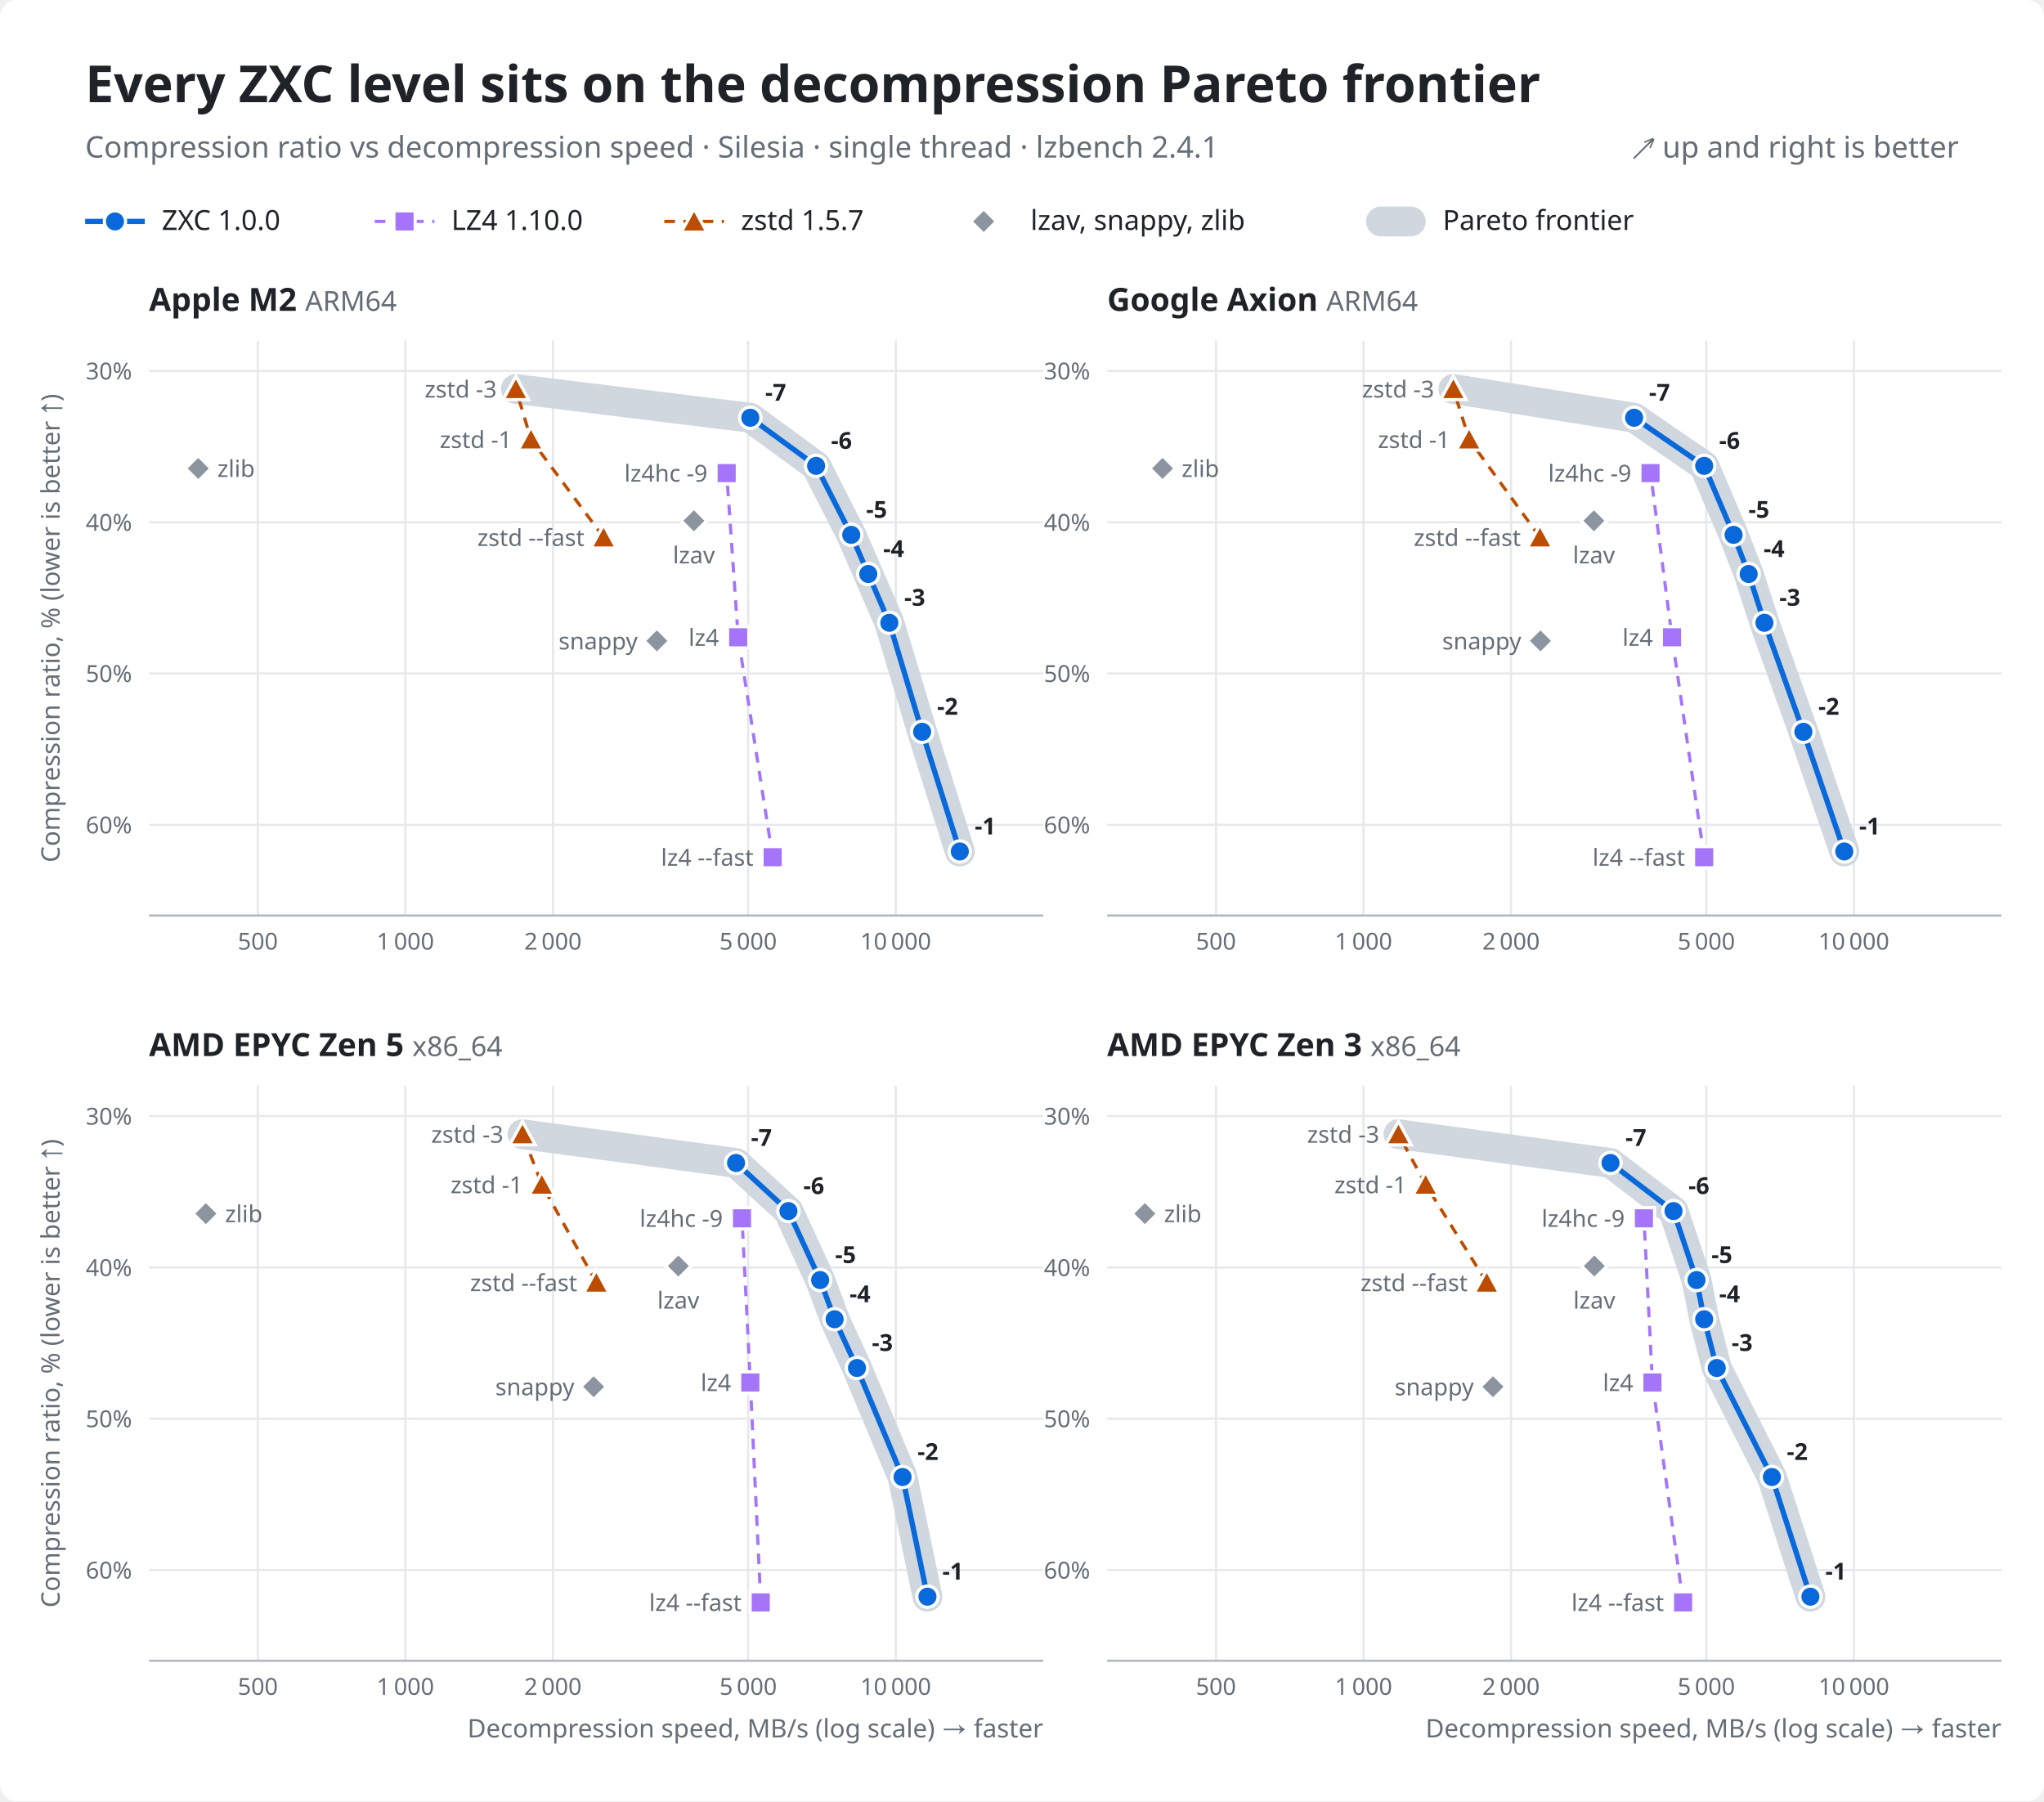
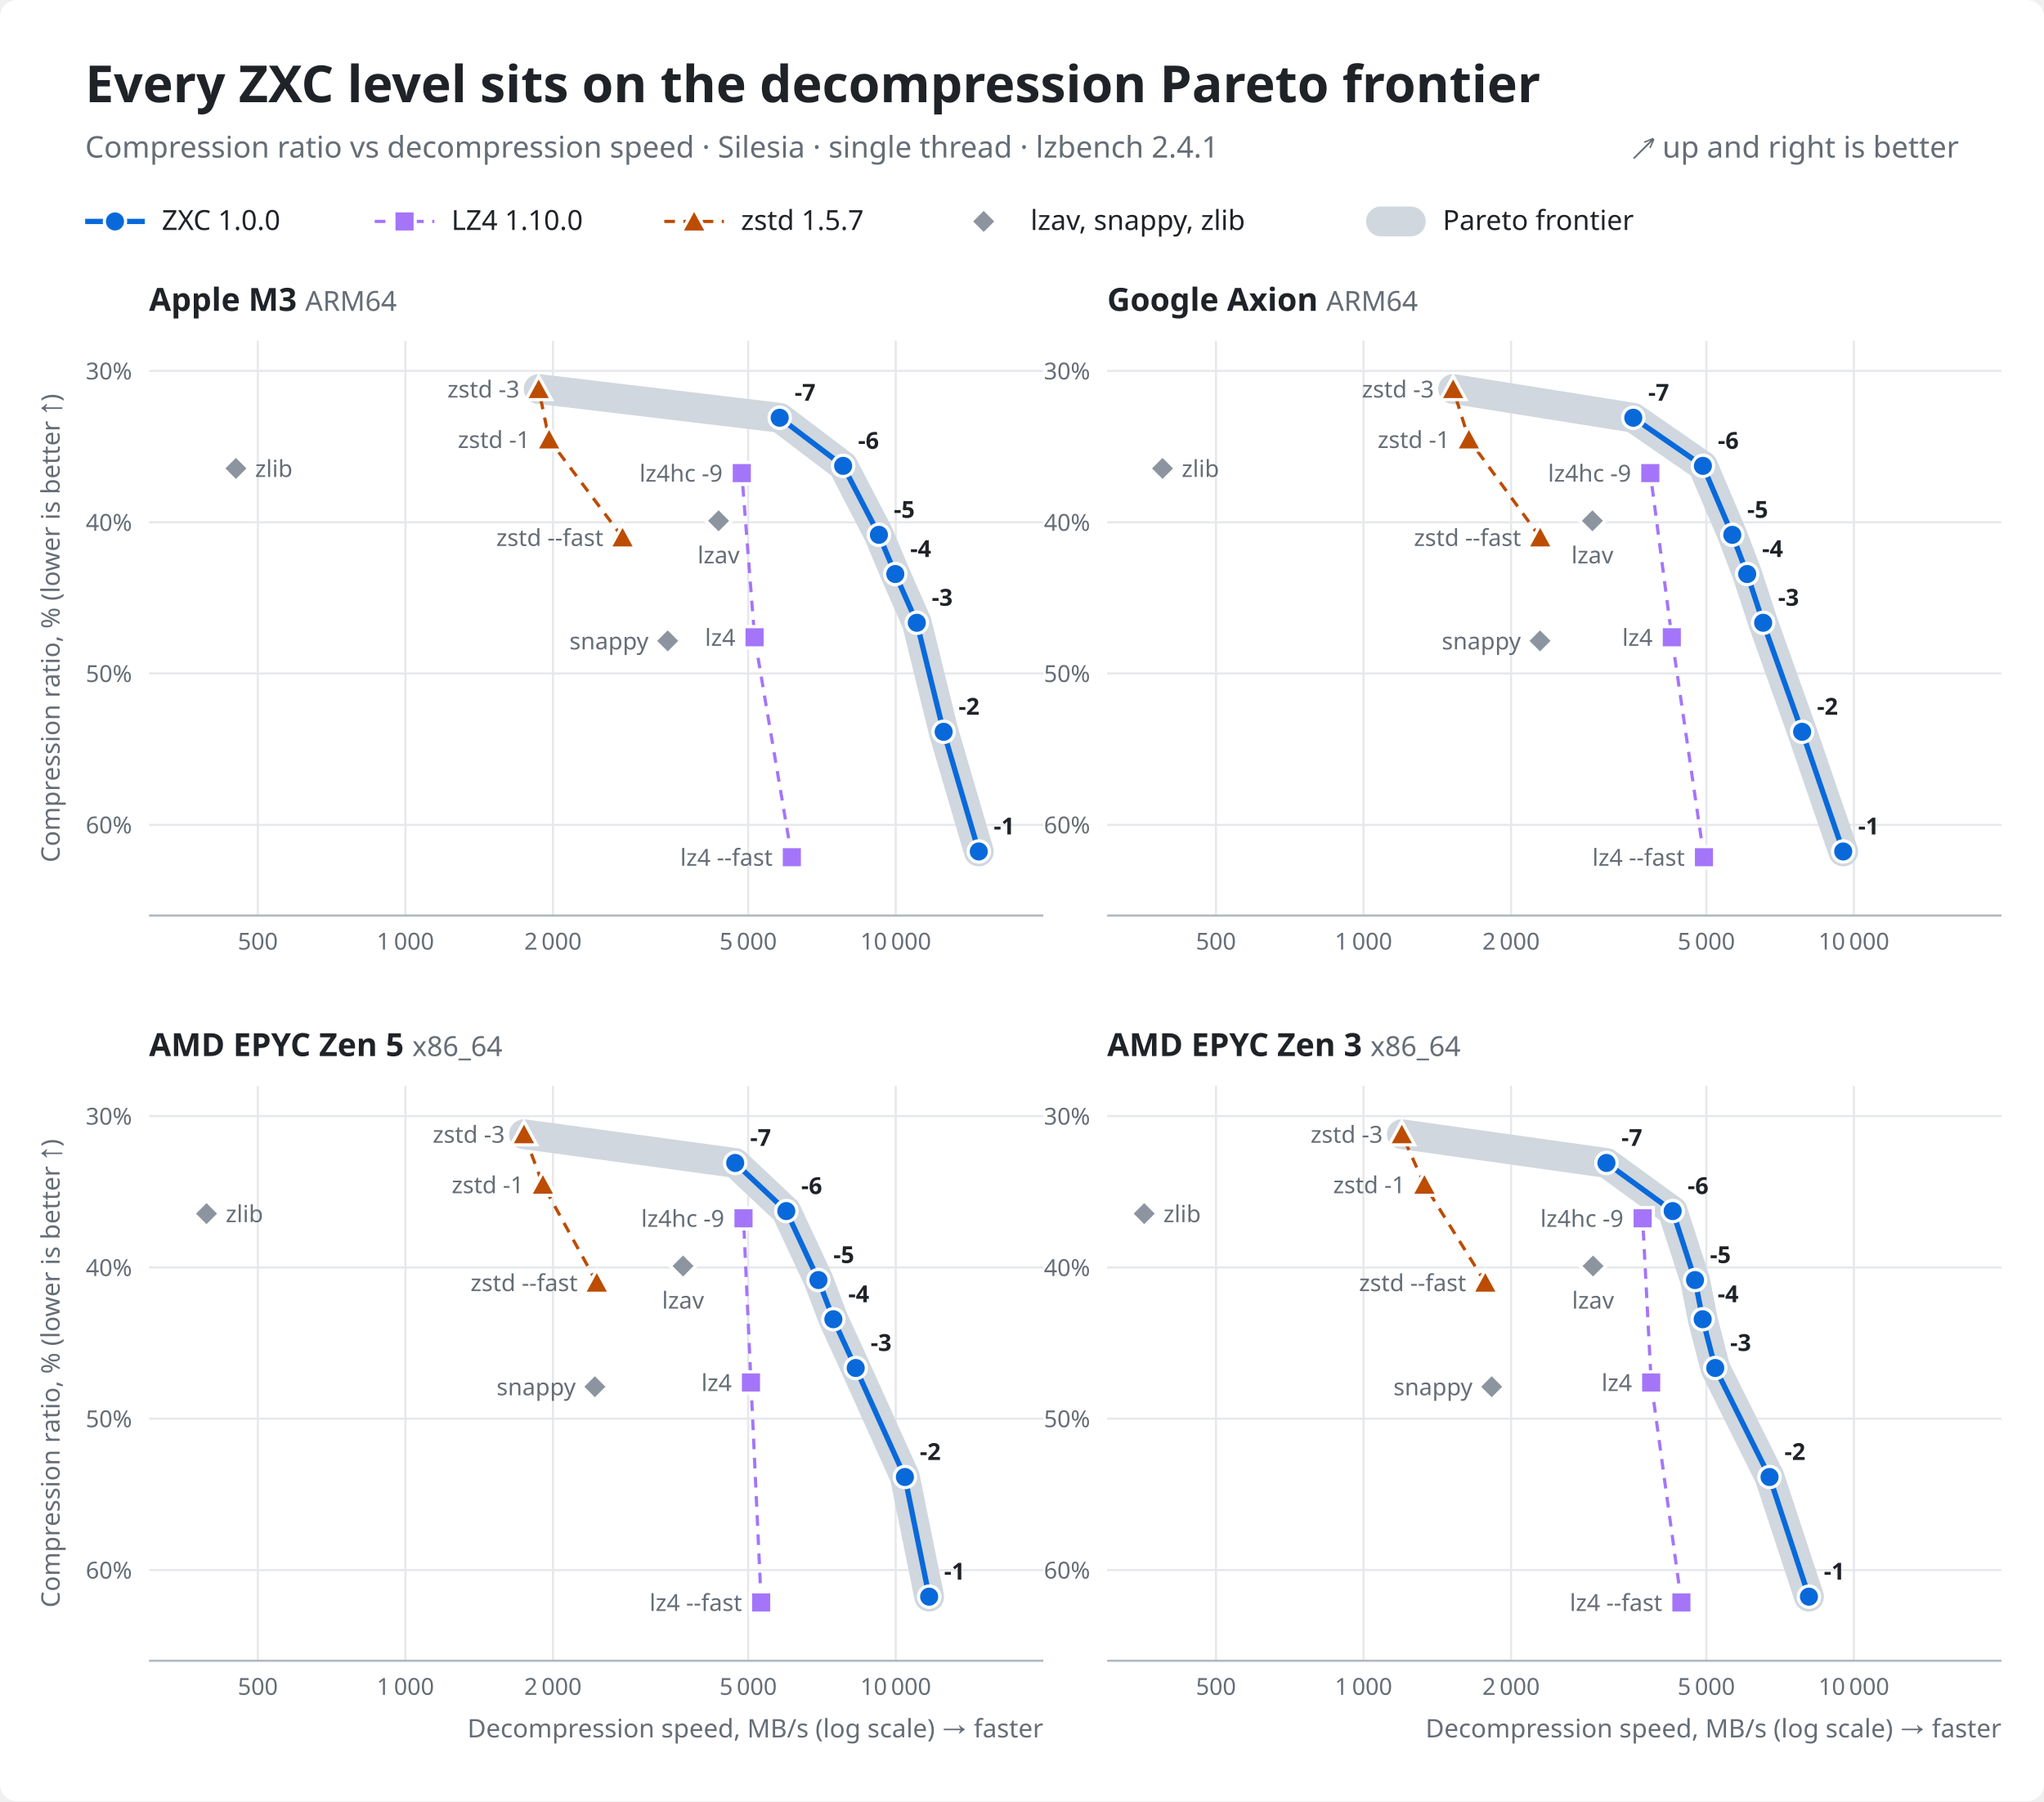
<svg xmlns="http://www.w3.org/2000/svg" viewBox="0 0 960 846" width="960" height="846" role="img" aria-label="Decompression speed versus compression ratio for ZXC, LZ4, zstd, lzav, snappy and zlib on four CPUs, with the Pareto frontier">
  <style>text{font-family:-apple-system,BlinkMacSystemFont,"Segoe UI","Noto Sans",Helvetica,Arial,sans-serif;font-size:11px}.t{font-size:24px;font-weight:700}.st{font-size:14px}.pt{font-size:15px;font-weight:600}.pa{font-size:13px;font-weight:400}.ax{font-size:12px}.b{font-weight:600}.lg{font-size:13px}.num{font-variant-numeric:tabular-nums}.grid,.axis{stroke-width:1}.ring{stroke-width:1.5}.zl{fill:none;stroke-width:2.5;stroke-linejoin:round}.vl{fill:none;stroke-width:1.5;stroke-dasharray:5 4}.ol{fill:none;stroke-width:1.5;stroke-dasharray:5 4}.fr{fill:none;stroke-width:14;stroke-linejoin:round;stroke-linecap:round}.bg{fill:#ffffff}text{fill:#1f2328}.mu{fill:#656d76}.grid{stroke:#e6e8eb}.axis{stroke:#afb8c1}.zl{stroke:#0969da}.zp{fill:#0969da}.gp{fill:#8c959f}.ol{stroke:#bc4c00}.op{fill:#bc4c00}.ring{stroke:#ffffff}.fr{stroke:#d0d7de}.vp{fill:#a475f9}.vl{stroke:#a475f9}@media (prefers-color-scheme:dark){.bg{fill:#0d1117}text{fill:#e6edf3}.mu{fill:#8d96a0}.grid{stroke:#21262d}.axis{stroke:#3d444d}.zl{stroke:#4493f8}.zp{fill:#4493f8}.gp{fill:#6e7681}.ol{stroke:#db6d28}.op{fill:#db6d28}.ring{stroke:#0d1117}.fr{stroke:#30363d}.vp{fill:#bc8cff}.vl{stroke:#bc8cff}}.m{text-anchor:middle}.e{text-anchor:end}</style>
  <rect class="bg" width="960" height="846" rx="8" />
  <text x="40" y="48" class="t">Every ZXC level sits on the decompression Pareto frontier</text>
  <text x="40" y="74" class="st mu">Compression ratio vs decompression speed · Silesia · single thread · lzbench 2.4.1</text>
  <text x="920" y="74" class="st mu e">↗ up and right is better</text>
  <path class="zl" d="M40 104h28" />
  <circle class="zp ring" cx="54" cy="104" r="5" />
  <text x="76" y="108" class="lg">ZXC 1.0.0</text>
  <path class="vl" d="M176 104h28" />
  <rect class="vp ring" x="185" y="99" width="10" height="10" />
  <text x="212" y="108" class="lg">LZ4 1.10.0</text>
  <path class="ol" d="M312 104h28" />
  <path class="op ring" d="M326 98l6 11h-12z" />
  <text x="348" y="108" class="lg">zstd 1.5.7</text>
  <path class="gp ring" d="M462 98l6 6l-6 6l-6-6z" />
  <text x="484" y="108" class="lg">lzav, snappy, zlib</text>
  <path class="fr" d="M648.6 104h14" />
  <text x="677.6" y="108" class="lg">Pareto frontier</text>
  <path class="grid" d="M121.1 160v270" />
  <text x="121.1" y="446" class="mu num m">500</text>
  <path class="grid" d="M190.4 160v270" />
  <text x="190.4" y="446" class="mu num m">1 000</text>
  <path class="grid" d="M259.7 160v270" />
  <text x="259.7" y="446" class="mu num m">2 000</text>
  <path class="grid" d="M351.4 160v270" />
  <text x="351.4" y="446" class="mu num m">5 000</text>
  <path class="grid" d="M420.7 160v270" />
  <text x="420.7" y="446" class="mu num m">10 000</text>
  <path class="grid" d="M70 174.2h420" />
  <text x="62" y="178.2" class="mu num e">30%</text>
  <path class="grid" d="M70 245.3h420" />
  <text x="62" y="249.3" class="mu num e">40%</text>
  <path class="grid" d="M70 316.3h420" />
  <text x="62" y="320.3" class="mu num e">50%</text>
  <path class="grid" d="M70 387.4h420" />
  <text x="62" y="391.4" class="mu num e">60%</text>
  <path class="axis" d="M70 430h420" />
  <text class="ax mu m" transform="translate(28 295) rotate(-90)">Compression ratio, % (lower is better ↑)</text>
-   <text x="70" y="146" class="pt">Apple M2 <tspan class="pa mu">ARM64</tspan>
-   </text>
-   <polyline class="fr" points="450.8,399.9 433.1,343.7 417.7,292.5 407.8,269.6 399.8,251.2 383.3,218.8 352.4,196.2 242.3,182.7" />
-   <polyline class="vl" points="362.9,402.6 346.7,299.3 341.3,222.2" />
-   <rect class="vp ring" x="357.9" y="397.6" width="10" height="10" />
-   <text x="353.9" y="406.6" class="mu e">lz4 --fast</text>
-   <rect class="vp ring" x="341.7" y="294.3" width="10" height="10" />
-   <text x="337.7" y="303.3" class="mu e">lz4</text>
-   <rect class="vp ring" x="336.3" y="217.2" width="10" height="10" />
-   <text x="332.3" y="226.2" class="mu e">lz4hc -9</text>
-   <polyline class="ol" points="283.5,252.4 249.4,206.4 242.3,182.7" />
-   <path class="op ring" d="M283.5 246.4l6 11h-12z" />
-   <text x="274.5" y="256.4" class="mu e">zstd --fast</text>
-   <path class="op ring" d="M249.4 200.4l6 11h-12z" />
-   <text x="240.4" y="210.4" class="mu e">zstd -1</text>
-   <path class="op ring" d="M242.3 176.7l6 11h-12z" />
-   <text x="233.3" y="186.7" class="mu e">zstd -3</text>
-   <path class="gp ring" d="M325.9 238.6l6 6l-6 6l-6-6z" />
-   <text x="325.9" y="264.6" class="mu m">lzav</text>
-   <path class="gp ring" d="M308.5 295l6 6l-6 6l-6-6z" />
-   <text x="299.5" y="305" class="mu e">snappy</text>
-   <path class="gp ring" d="M93.1 214l6 6l-6 6l-6-6z" />
-   <text x="102.1" y="224" class="mu">zlib</text>
-   <polyline class="zl" points="450.8,399.9 433.1,343.7 417.7,292.5 407.8,269.6 399.8,251.2 383.3,218.8 352.4,196.2" />
-   <circle class="zp ring" cx="450.8" cy="399.9" r="5" />
-   <text x="457.8" y="391.9" class="b">-1</text>
-   <circle class="zp ring" cx="433.1" cy="343.7" r="5" />
-   <text x="440.1" y="335.7" class="b">-2</text>
-   <circle class="zp ring" cx="417.7" cy="292.5" r="5" />
-   <text x="424.7" y="284.5" class="b">-3</text>
-   <circle class="zp ring" cx="407.8" cy="269.6" r="5" />
-   <text x="414.8" y="261.6" class="b">-4</text>
-   <circle class="zp ring" cx="399.8" cy="251.2" r="5" />
-   <text x="406.8" y="243.2" class="b">-5</text>
-   <circle class="zp ring" cx="383.3" cy="218.8" r="5" />
-   <text x="390.3" y="210.8" class="b">-6</text>
-   <circle class="zp ring" cx="352.4" cy="196.2" r="5" />
-   <text x="359.4" y="188.2" class="b">-7</text>
+   <text x="70" y="146" class="pt">Apple M3 <tspan class="pa mu">ARM64</tspan>
+   </text>
+   <polyline class="fr" points="459.7,399.9 443.2,343.7 430.6,292.5 420.5,269.6 412.8,251.2 396,218.8 366.2,196.2 253,182.7" />
+   <polyline class="vl" points="371.9,402.6 354.4,299.3 348.4,222.2" />
+   <rect class="vp ring" x="366.9" y="397.6" width="10" height="10" />
+   <text x="362.9" y="406.6" class="mu e">lz4 --fast</text>
+   <rect class="vp ring" x="349.4" y="294.3" width="10" height="10" />
+   <text x="345.4" y="303.3" class="mu e">lz4</text>
+   <rect class="vp ring" x="343.4" y="217.2" width="10" height="10" />
+   <text x="339.4" y="226.2" class="mu e">lz4hc -9</text>
+   <polyline class="ol" points="292.4,252.4 257.9,206.4 253,182.7" />
+   <path class="op ring" d="M292.4 246.4l6 11h-12z" />
+   <text x="283.4" y="256.4" class="mu e">zstd --fast</text>
+   <path class="op ring" d="M257.9 200.4l6 11h-12z" />
+   <text x="248.9" y="210.4" class="mu e">zstd -1</text>
+   <path class="op ring" d="M253 176.7l6 11h-12z" />
+   <text x="244" y="186.7" class="mu e">zstd -3</text>
+   <path class="gp ring" d="M337.5 238.6l6 6l-6 6l-6-6z" />
+   <text x="337.5" y="264.6" class="mu m">lzav</text>
+   <path class="gp ring" d="M313.6 295l6 6l-6 6l-6-6z" />
+   <text x="304.6" y="305" class="mu e">snappy</text>
+   <path class="gp ring" d="M110.8 214l6 6l-6 6l-6-6z" />
+   <text x="119.8" y="224" class="mu">zlib</text>
+   <polyline class="zl" points="459.7,399.9 443.2,343.7 430.6,292.5 420.5,269.6 412.8,251.2 396,218.8 366.2,196.2" />
+   <circle class="zp ring" cx="459.7" cy="399.9" r="5" />
+   <text x="466.7" y="391.9" class="b">-1</text>
+   <circle class="zp ring" cx="443.2" cy="343.7" r="5" />
+   <text x="450.2" y="335.7" class="b">-2</text>
+   <circle class="zp ring" cx="430.6" cy="292.5" r="5" />
+   <text x="437.6" y="284.5" class="b">-3</text>
+   <circle class="zp ring" cx="420.5" cy="269.6" r="5" />
+   <text x="427.5" y="261.6" class="b">-4</text>
+   <circle class="zp ring" cx="412.8" cy="251.2" r="5" />
+   <text x="419.8" y="243.2" class="b">-5</text>
+   <circle class="zp ring" cx="396" cy="218.8" r="5" />
+   <text x="403" y="210.8" class="b">-6</text>
+   <circle class="zp ring" cx="366.2" cy="196.2" r="5" />
+   <text x="373.2" y="188.2" class="b">-7</text>
  <path class="grid" d="M571.1 160v270" />
  <text x="571.1" y="446" class="mu num m">500</text>
  <path class="grid" d="M640.4 160v270" />
  <text x="640.4" y="446" class="mu num m">1 000</text>
  <path class="grid" d="M709.7 160v270" />
  <text x="709.7" y="446" class="mu num m">2 000</text>
  <path class="grid" d="M801.4 160v270" />
  <text x="801.4" y="446" class="mu num m">5 000</text>
  <path class="grid" d="M870.7 160v270" />
  <text x="870.7" y="446" class="mu num m">10 000</text>
  <path class="grid" d="M520 174.2h420" />
  <text x="512" y="178.2" class="mu num e">30%</text>
  <path class="grid" d="M520 245.3h420" />
  <text x="512" y="249.3" class="mu num e">40%</text>
  <path class="grid" d="M520 316.3h420" />
  <text x="512" y="320.3" class="mu num e">50%</text>
  <path class="grid" d="M520 387.4h420" />
  <text x="512" y="391.4" class="mu num e">60%</text>
  <path class="axis" d="M520 430h420" />
  <text x="520" y="146" class="pt">Google Axion <tspan class="pa mu">ARM64</tspan>
  </text>
-   <polyline class="fr" points="866.2,399.9 847,343.7 828.7,292.5 821.3,269.6 814.2,251.2 800.4,218.8 767.5,196.2 682.6,182.7" />
-   <polyline class="vl" points="800.4,402.6 785.3,299.3 775.2,222.2" />
-   <rect class="vp ring" x="795.4" y="397.6" width="10" height="10" />
-   <text x="791.4" y="406.6" class="mu e">lz4 --fast</text>
-   <rect class="vp ring" x="780.3" y="294.3" width="10" height="10" />
-   <text x="776.3" y="303.3" class="mu e">lz4</text>
-   <rect class="vp ring" x="770.2" y="217.2" width="10" height="10" />
-   <text x="766.2" y="226.2" class="mu e">lz4hc -9</text>
-   <polyline class="ol" points="723.3,252.4 690,206.4 682.6,182.7" />
-   <path class="op ring" d="M723.3 246.4l6 11h-12z" />
-   <text x="714.3" y="256.4" class="mu e">zstd --fast</text>
-   <path class="op ring" d="M690 200.4l6 11h-12z" />
-   <text x="681" y="210.4" class="mu e">zstd -1</text>
-   <path class="op ring" d="M682.6 176.7l6 11h-12z" />
-   <text x="673.6" y="186.7" class="mu e">zstd -3</text>
-   <path class="gp ring" d="M748.6 238.6l6 6l-6 6l-6-6z" />
-   <text x="748.6" y="264.6" class="mu m">lzav</text>
-   <path class="gp ring" d="M723.5 295l6 6l-6 6l-6-6z" />
-   <text x="714.5" y="305" class="mu e">snappy</text>
+   <polyline class="fr" points="865.7,399.9 846.4,343.7 828.1,292.5 820.6,269.6 813.6,251.2 799.8,218.8 767.1,196.2 682.5,182.7" />
+   <polyline class="vl" points="800.3,402.6 785.2,299.3 775.1,222.2" />
+   <rect class="vp ring" x="795.3" y="397.6" width="10" height="10" />
+   <text x="791.3" y="406.6" class="mu e">lz4 --fast</text>
+   <rect class="vp ring" x="780.2" y="294.3" width="10" height="10" />
+   <text x="776.2" y="303.3" class="mu e">lz4</text>
+   <rect class="vp ring" x="770.1" y="217.2" width="10" height="10" />
+   <text x="766.1" y="226.2" class="mu e">lz4hc -9</text>
+   <polyline class="ol" points="723.4,252.4 689.9,206.4 682.5,182.7" />
+   <path class="op ring" d="M723.4 246.4l6 11h-12z" />
+   <text x="714.4" y="256.4" class="mu e">zstd --fast</text>
+   <path class="op ring" d="M689.9 200.4l6 11h-12z" />
+   <text x="680.9" y="210.4" class="mu e">zstd -1</text>
+   <path class="op ring" d="M682.5 176.7l6 11h-12z" />
+   <text x="673.5" y="186.7" class="mu e">zstd -3</text>
+   <path class="gp ring" d="M747.9 238.6l6 6l-6 6l-6-6z" />
+   <text x="747.9" y="264.6" class="mu m">lzav</text>
+   <path class="gp ring" d="M723.3 295l6 6l-6 6l-6-6z" />
+   <text x="714.3" y="305" class="mu e">snappy</text>
  <path class="gp ring" d="M546 214l6 6l-6 6l-6-6z" />
  <text x="555" y="224" class="mu">zlib</text>
-   <polyline class="zl" points="866.2,399.9 847,343.7 828.7,292.5 821.3,269.6 814.2,251.2 800.4,218.8 767.5,196.2" />
-   <circle class="zp ring" cx="866.2" cy="399.9" r="5" />
-   <text x="873.2" y="391.9" class="b">-1</text>
-   <circle class="zp ring" cx="847" cy="343.7" r="5" />
-   <text x="854" y="335.7" class="b">-2</text>
-   <circle class="zp ring" cx="828.7" cy="292.5" r="5" />
-   <text x="835.7" y="284.5" class="b">-3</text>
-   <circle class="zp ring" cx="821.3" cy="269.6" r="5" />
-   <text x="828.3" y="261.6" class="b">-4</text>
-   <circle class="zp ring" cx="814.2" cy="251.2" r="5" />
-   <text x="821.2" y="243.2" class="b">-5</text>
-   <circle class="zp ring" cx="800.4" cy="218.8" r="5" />
-   <text x="807.4" y="210.8" class="b">-6</text>
-   <circle class="zp ring" cx="767.5" cy="196.2" r="5" />
-   <text x="774.5" y="188.2" class="b">-7</text>
+   <polyline class="zl" points="865.7,399.9 846.4,343.7 828.1,292.5 820.6,269.6 813.6,251.2 799.8,218.8 767.1,196.2" />
+   <circle class="zp ring" cx="865.7" cy="399.9" r="5" />
+   <text x="872.7" y="391.9" class="b">-1</text>
+   <circle class="zp ring" cx="846.4" cy="343.7" r="5" />
+   <text x="853.4" y="335.7" class="b">-2</text>
+   <circle class="zp ring" cx="828.1" cy="292.5" r="5" />
+   <text x="835.1" y="284.5" class="b">-3</text>
+   <circle class="zp ring" cx="820.6" cy="269.6" r="5" />
+   <text x="827.6" y="261.6" class="b">-4</text>
+   <circle class="zp ring" cx="813.6" cy="251.2" r="5" />
+   <text x="820.6" y="243.2" class="b">-5</text>
+   <circle class="zp ring" cx="799.8" cy="218.8" r="5" />
+   <text x="806.8" y="210.8" class="b">-6</text>
+   <circle class="zp ring" cx="767.1" cy="196.2" r="5" />
+   <text x="774.1" y="188.2" class="b">-7</text>
  <path class="grid" d="M121.1 510v270" />
  <text x="121.1" y="796" class="mu num m">500</text>
  <path class="grid" d="M190.4 510v270" />
  <text x="190.4" y="796" class="mu num m">1 000</text>
  <path class="grid" d="M259.7 510v270" />
  <text x="259.7" y="796" class="mu num m">2 000</text>
  <path class="grid" d="M351.4 510v270" />
  <text x="351.4" y="796" class="mu num m">5 000</text>
  <path class="grid" d="M420.7 510v270" />
  <text x="420.7" y="796" class="mu num m">10 000</text>
  <path class="grid" d="M70 524.2h420" />
  <text x="62" y="528.2" class="mu num e">30%</text>
  <path class="grid" d="M70 595.3h420" />
  <text x="62" y="599.3" class="mu num e">40%</text>
  <path class="grid" d="M70 666.3h420" />
  <text x="62" y="670.3" class="mu num e">50%</text>
  <path class="grid" d="M70 737.4h420" />
  <text x="62" y="741.4" class="mu num e">60%</text>
  <path class="axis" d="M70 780h420" />
  <text class="ax mu m" transform="translate(28 645) rotate(-90)">Compression ratio, % (lower is better ↑)</text>
  <text x="490" y="816" class="ax mu e">Decompression speed, MB/s (log scale) → faster</text>
  <text x="70" y="496" class="pt">AMD EPYC Zen 5 <tspan class="pa mu">x86_64</tspan>
  </text>
-   <polyline class="fr" points="435.6,749.9 423.9,693.7 402.5,642.5 392,619.6 385.2,601.2 370.3,568.8 345.7,546.2 245.4,532.7" />
-   <polyline class="vl" points="357.3,752.6 352.4,649.3 348.5,572.2" />
-   <rect class="vp ring" x="352.3" y="747.6" width="10" height="10" />
-   <text x="348.3" y="756.6" class="mu e">lz4 --fast</text>
-   <rect class="vp ring" x="347.4" y="644.3" width="10" height="10" />
-   <text x="343.4" y="653.3" class="mu e">lz4</text>
-   <rect class="vp ring" x="343.5" y="567.2" width="10" height="10" />
-   <text x="339.5" y="576.2" class="mu e">lz4hc -9</text>
-   <polyline class="ol" points="280.1,602.4 254.5,556.4 245.4,532.7" />
-   <path class="op ring" d="M280.1 596.4l6 11h-12z" />
-   <text x="271.1" y="606.4" class="mu e">zstd --fast</text>
-   <path class="op ring" d="M254.5 550.4l6 11h-12z" />
-   <text x="245.5" y="560.4" class="mu e">zstd -1</text>
-   <path class="op ring" d="M245.4 526.7l6 11h-12z" />
-   <text x="236.4" y="536.7" class="mu e">zstd -3</text>
-   <path class="gp ring" d="M318.6 588.6l6 6l-6 6l-6-6z" />
-   <text x="318.6" y="614.6" class="mu m">lzav</text>
-   <path class="gp ring" d="M278.8 645.3l6 6l-6 6l-6-6z" />
-   <text x="269.8" y="655.3" class="mu e">snappy</text>
-   <path class="gp ring" d="M96.7 564l6 6l-6 6l-6-6z" />
-   <text x="105.7" y="574" class="mu">zlib</text>
-   <polyline class="zl" points="435.6,749.9 423.9,693.7 402.5,642.5 392,619.6 385.2,601.2 370.3,568.8 345.7,546.2" />
-   <circle class="zp ring" cx="435.6" cy="749.9" r="5" />
-   <text x="442.6" y="741.9" class="b">-1</text>
-   <circle class="zp ring" cx="423.9" cy="693.7" r="5" />
-   <text x="430.9" y="685.7" class="b">-2</text>
-   <circle class="zp ring" cx="402.5" cy="642.5" r="5" />
-   <text x="409.5" y="634.5" class="b">-3</text>
-   <circle class="zp ring" cx="392" cy="619.6" r="5" />
-   <text x="399" y="611.6" class="b">-4</text>
-   <circle class="zp ring" cx="385.2" cy="601.2" r="5" />
-   <text x="392.2" y="593.2" class="b">-5</text>
-   <circle class="zp ring" cx="370.3" cy="568.8" r="5" />
-   <text x="377.3" y="560.8" class="b">-6</text>
-   <circle class="zp ring" cx="345.7" cy="546.2" r="5" />
-   <text x="352.7" y="538.2" class="b">-7</text>
+   <polyline class="fr" points="436.4,749.9 425,693.7 401.9,642.5 391.4,619.6 384.4,601.2 369.3,568.8 345.3,546.2 246.1,532.7" />
+   <polyline class="vl" points="357.5,752.6 352.7,649.3 349.2,572.2" />
+   <rect class="vp ring" x="352.5" y="747.6" width="10" height="10" />
+   <text x="348.5" y="756.6" class="mu e">lz4 --fast</text>
+   <rect class="vp ring" x="347.7" y="644.3" width="10" height="10" />
+   <text x="343.7" y="653.3" class="mu e">lz4</text>
+   <rect class="vp ring" x="344.2" y="567.2" width="10" height="10" />
+   <text x="340.2" y="576.2" class="mu e">lz4hc -9</text>
+   <polyline class="ol" points="280.3,602.4 255,556.4 246.1,532.7" />
+   <path class="op ring" d="M280.3 596.4l6 11h-12z" />
+   <text x="271.3" y="606.4" class="mu e">zstd --fast</text>
+   <path class="op ring" d="M255 550.4l6 11h-12z" />
+   <text x="246" y="560.4" class="mu e">zstd -1</text>
+   <path class="op ring" d="M246.1 526.7l6 11h-12z" />
+   <text x="237.1" y="536.7" class="mu e">zstd -3</text>
+   <path class="gp ring" d="M320.8 588.6l6 6l-6 6l-6-6z" />
+   <text x="320.8" y="614.6" class="mu m">lzav</text>
+   <path class="gp ring" d="M279.4 645.3l6 6l-6 6l-6-6z" />
+   <text x="270.4" y="655.3" class="mu e">snappy</text>
+   <path class="gp ring" d="M97 564l6 6l-6 6l-6-6z" />
+   <text x="106" y="574" class="mu">zlib</text>
+   <polyline class="zl" points="436.4,749.9 425,693.7 401.9,642.5 391.4,619.6 384.4,601.2 369.3,568.8 345.3,546.2" />
+   <circle class="zp ring" cx="436.4" cy="749.9" r="5" />
+   <text x="443.4" y="741.9" class="b">-1</text>
+   <circle class="zp ring" cx="425" cy="693.7" r="5" />
+   <text x="432" y="685.7" class="b">-2</text>
+   <circle class="zp ring" cx="401.9" cy="642.5" r="5" />
+   <text x="408.9" y="634.5" class="b">-3</text>
+   <circle class="zp ring" cx="391.4" cy="619.6" r="5" />
+   <text x="398.4" y="611.6" class="b">-4</text>
+   <circle class="zp ring" cx="384.4" cy="601.2" r="5" />
+   <text x="391.4" y="593.2" class="b">-5</text>
+   <circle class="zp ring" cx="369.3" cy="568.8" r="5" />
+   <text x="376.3" y="560.8" class="b">-6</text>
+   <circle class="zp ring" cx="345.3" cy="546.2" r="5" />
+   <text x="352.3" y="538.2" class="b">-7</text>
  <path class="grid" d="M571.1 510v270" />
  <text x="571.1" y="796" class="mu num m">500</text>
  <path class="grid" d="M640.4 510v270" />
  <text x="640.4" y="796" class="mu num m">1 000</text>
  <path class="grid" d="M709.7 510v270" />
  <text x="709.7" y="796" class="mu num m">2 000</text>
  <path class="grid" d="M801.4 510v270" />
  <text x="801.4" y="796" class="mu num m">5 000</text>
  <path class="grid" d="M870.7 510v270" />
  <text x="870.7" y="796" class="mu num m">10 000</text>
  <path class="grid" d="M520 524.2h420" />
  <text x="512" y="528.2" class="mu num e">30%</text>
  <path class="grid" d="M520 595.3h420" />
  <text x="512" y="599.3" class="mu num e">40%</text>
  <path class="grid" d="M520 666.3h420" />
  <text x="512" y="670.3" class="mu num e">50%</text>
  <path class="grid" d="M520 737.4h420" />
  <text x="512" y="741.4" class="mu num e">60%</text>
  <path class="axis" d="M520 780h420" />
  <text x="940" y="816" class="ax mu e">Decompression speed, MB/s (log scale) → faster</text>
  <text x="520" y="496" class="pt">AMD EPYC Zen 3 <tspan class="pa mu">x86_64</tspan>
  </text>
-   <polyline class="fr" points="850.3,749.9 832.2,693.7 806.3,642.5 800.4,619.6 796.8,601.2 786,568.8 756.4,546.2 656.8,532.7" />
-   <polyline class="vl" points="790.5,752.6 776.1,649.3 772.1,572.2" />
-   <rect class="vp ring" x="785.5" y="747.6" width="10" height="10" />
-   <text x="781.5" y="756.6" class="mu e">lz4 --fast</text>
-   <rect class="vp ring" x="771.1" y="644.3" width="10" height="10" />
-   <text x="767.1" y="653.3" class="mu e">lz4</text>
-   <rect class="vp ring" x="767.1" y="567.2" width="10" height="10" />
-   <text x="763.1" y="576.2" class="mu e">lz4hc -9</text>
-   <polyline class="ol" points="698.3,602.4 669.6,556.4 656.8,532.7" />
-   <path class="op ring" d="M698.3 596.4l6 11h-12z" />
-   <text x="689.3" y="606.4" class="mu e">zstd --fast</text>
-   <path class="op ring" d="M669.6 550.4l6 11h-12z" />
-   <text x="660.6" y="560.4" class="mu e">zstd -1</text>
-   <path class="op ring" d="M656.8 526.7l6 11h-12z" />
-   <text x="647.8" y="536.7" class="mu e">zstd -3</text>
-   <path class="gp ring" d="M748.8 588.6l6 6l-6 6l-6-6z" />
-   <text x="748.8" y="614.6" class="mu m">lzav</text>
-   <path class="gp ring" d="M701.2 645.3l6 6l-6 6l-6-6z" />
-   <text x="692.2" y="655.3" class="mu e">snappy</text>
-   <path class="gp ring" d="M537.7 564l6 6l-6 6l-6-6z" />
-   <text x="546.7" y="574" class="mu">zlib</text>
-   <polyline class="zl" points="850.3,749.9 832.2,693.7 806.3,642.5 800.4,619.6 796.8,601.2 786,568.8 756.4,546.2" />
-   <circle class="zp ring" cx="850.3" cy="749.9" r="5" />
-   <text x="857.3" y="741.9" class="b">-1</text>
-   <circle class="zp ring" cx="832.2" cy="693.7" r="5" />
-   <text x="839.2" y="685.7" class="b">-2</text>
-   <circle class="zp ring" cx="806.3" cy="642.5" r="5" />
-   <text x="813.3" y="634.5" class="b">-3</text>
-   <circle class="zp ring" cx="800.4" cy="619.6" r="5" />
-   <text x="807.4" y="611.6" class="b">-4</text>
-   <circle class="zp ring" cx="796.8" cy="601.2" r="5" />
-   <text x="803.8" y="593.2" class="b">-5</text>
-   <circle class="zp ring" cx="786" cy="568.8" r="5" />
-   <text x="793" y="560.8" class="b">-6</text>
-   <circle class="zp ring" cx="756.4" cy="546.2" r="5" />
-   <text x="763.4" y="538.2" class="b">-7</text>
+   <polyline class="fr" points="849.6,749.9 831.1,693.7 805.6,642.5 799.7,619.6 796.1,601.2 785.6,568.8 754.5,546.2 658.4,532.7" />
+   <polyline class="vl" points="789.7,752.6 775.5,649.3 771.5,572.2" />
+   <rect class="vp ring" x="784.7" y="747.6" width="10" height="10" />
+   <text x="780.7" y="756.6" class="mu e">lz4 --fast</text>
+   <rect class="vp ring" x="770.5" y="644.3" width="10" height="10" />
+   <text x="766.5" y="653.3" class="mu e">lz4</text>
+   <rect class="vp ring" x="766.5" y="567.2" width="10" height="10" />
+   <text x="762.5" y="576.2" class="mu e">lz4hc -9</text>
+   <polyline class="ol" points="697.6,602.4 669,556.4 658.4,532.7" />
+   <path class="op ring" d="M697.6 596.4l6 11h-12z" />
+   <text x="688.6" y="606.4" class="mu e">zstd --fast</text>
+   <path class="op ring" d="M669 550.4l6 11h-12z" />
+   <text x="660" y="560.4" class="mu e">zstd -1</text>
+   <path class="op ring" d="M658.4 526.7l6 11h-12z" />
+   <text x="649.4" y="536.7" class="mu e">zstd -3</text>
+   <path class="gp ring" d="M748.2 588.6l6 6l-6 6l-6-6z" />
+   <text x="748.2" y="614.6" class="mu m">lzav</text>
+   <path class="gp ring" d="M700.6 645.3l6 6l-6 6l-6-6z" />
+   <text x="691.6" y="655.3" class="mu e">snappy</text>
+   <path class="gp ring" d="M537.4 564l6 6l-6 6l-6-6z" />
+   <text x="546.4" y="574" class="mu">zlib</text>
+   <polyline class="zl" points="849.6,749.9 831.1,693.7 805.6,642.5 799.7,619.6 796.1,601.2 785.6,568.8 754.5,546.2" />
+   <circle class="zp ring" cx="849.6" cy="749.9" r="5" />
+   <text x="856.6" y="741.9" class="b">-1</text>
+   <circle class="zp ring" cx="831.1" cy="693.7" r="5" />
+   <text x="838.1" y="685.7" class="b">-2</text>
+   <circle class="zp ring" cx="805.6" cy="642.5" r="5" />
+   <text x="812.6" y="634.5" class="b">-3</text>
+   <circle class="zp ring" cx="799.7" cy="619.6" r="5" />
+   <text x="806.7" y="611.6" class="b">-4</text>
+   <circle class="zp ring" cx="796.1" cy="601.2" r="5" />
+   <text x="803.1" y="593.2" class="b">-5</text>
+   <circle class="zp ring" cx="785.6" cy="568.8" r="5" />
+   <text x="792.6" y="560.8" class="b">-6</text>
+   <circle class="zp ring" cx="754.5" cy="546.2" r="5" />
+   <text x="761.5" y="538.2" class="b">-7</text>
</svg>
